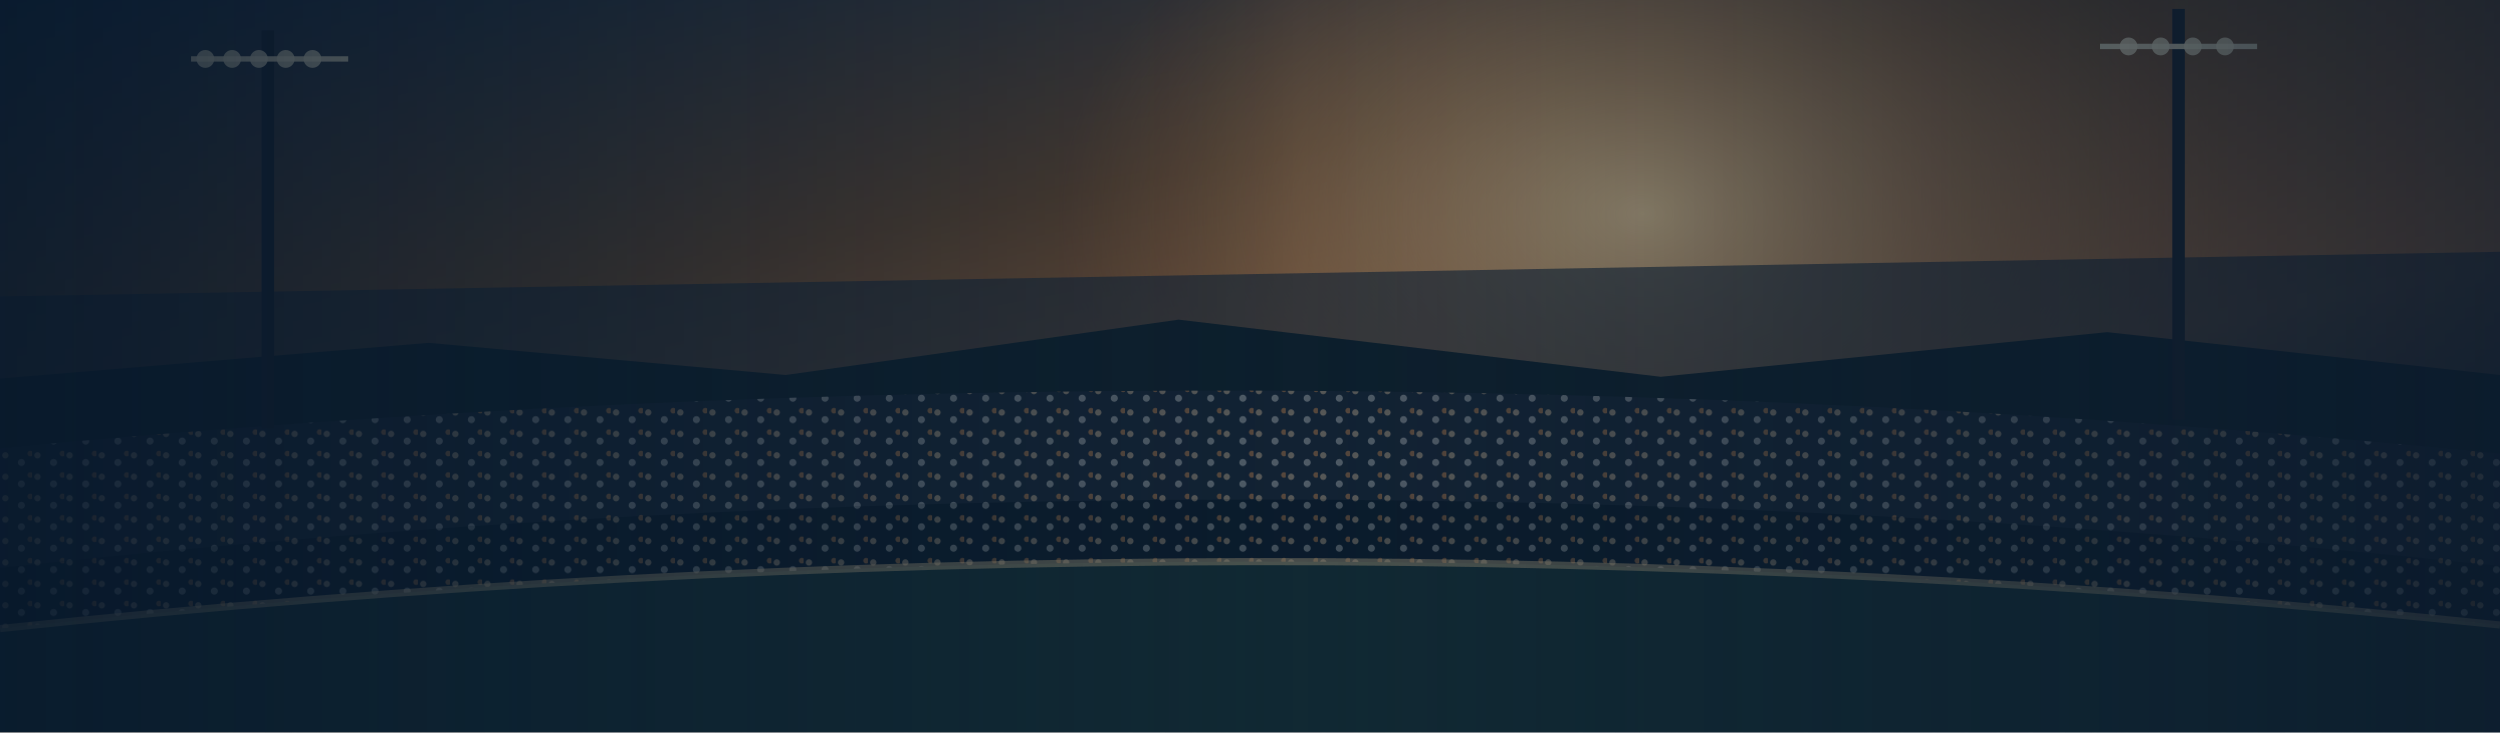
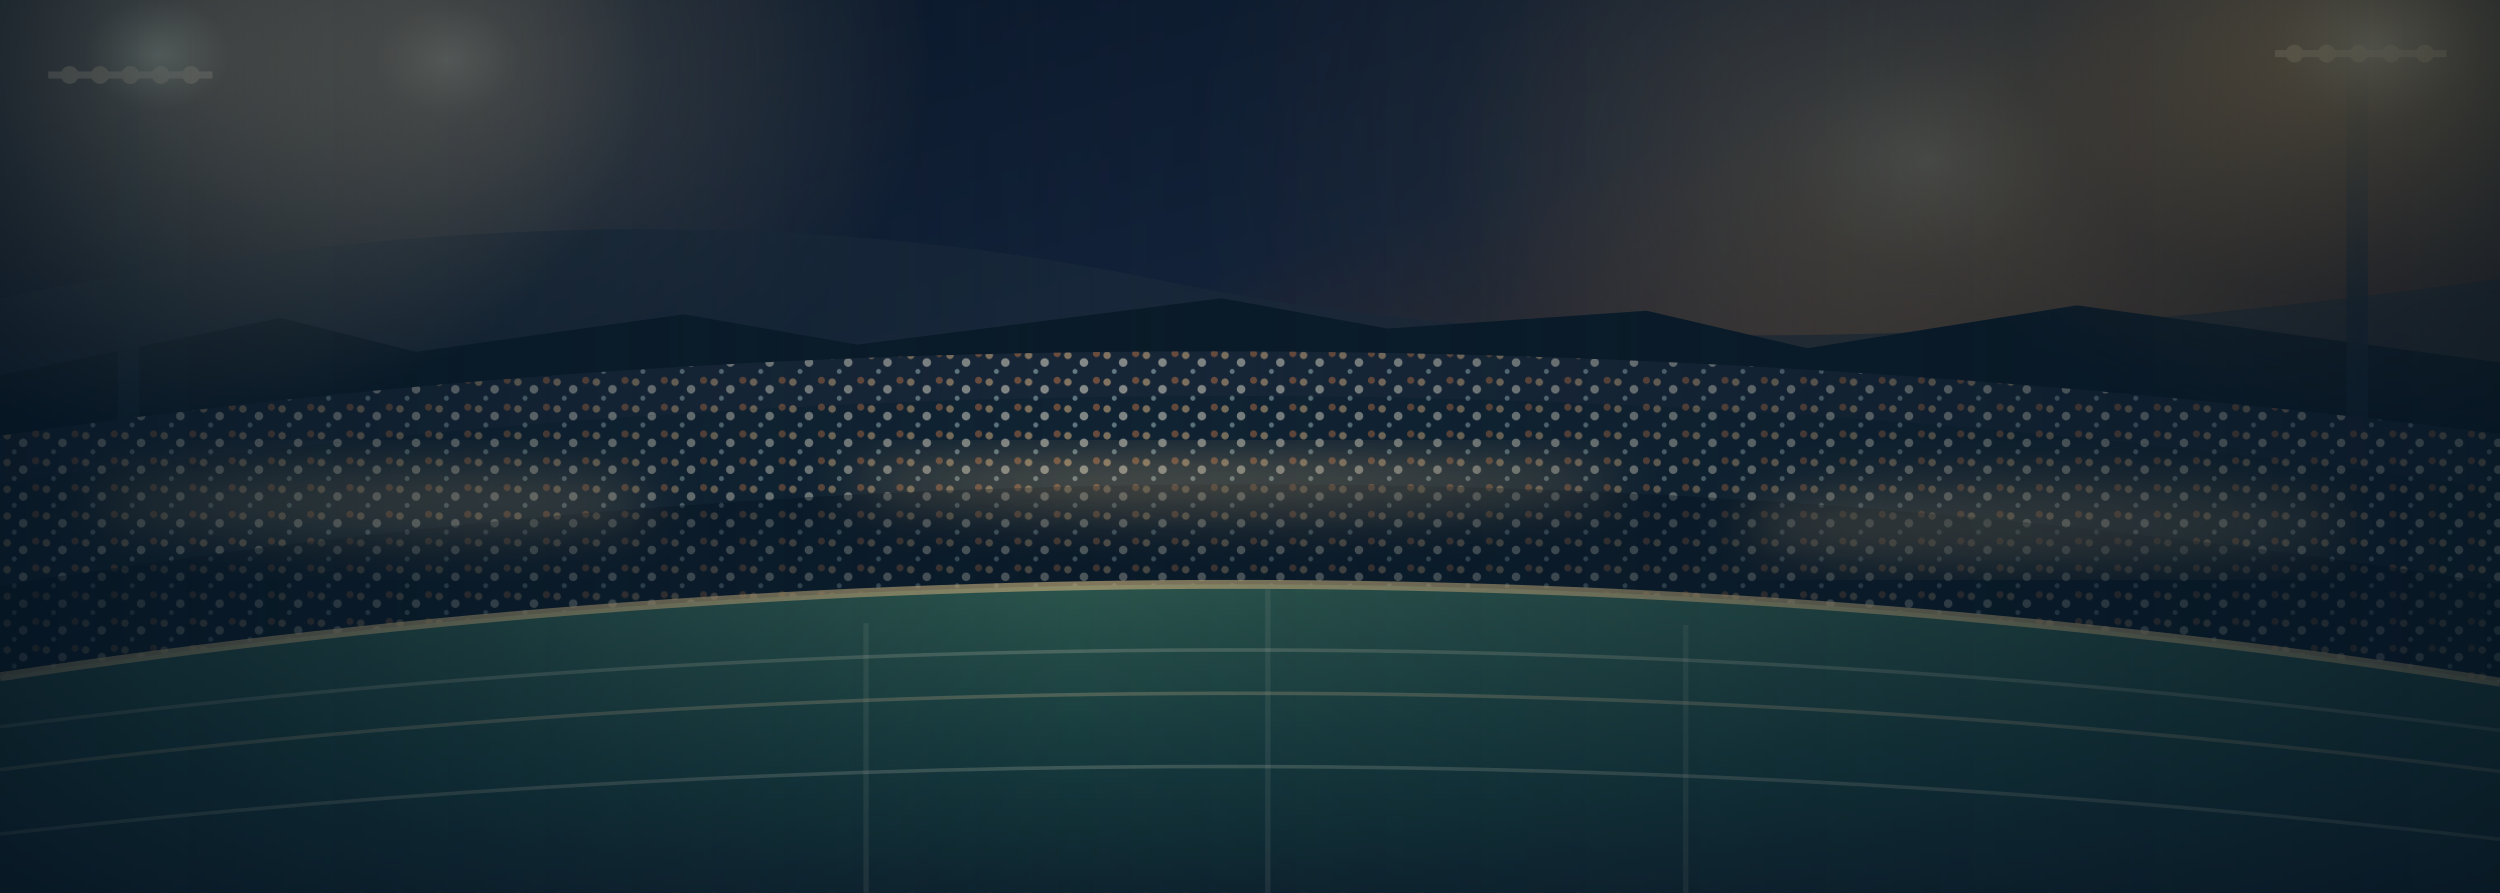
- <svg xmlns="http://www.w3.org/2000/svg" viewBox="0 0 1400 410" preserveAspectRatio="xMidYMid slice">
+ <svg xmlns="http://www.w3.org/2000/svg" viewBox="0 0 1400 500" preserveAspectRatio="xMidYMid slice" role="img" aria-label="Illustrated SEC stadium under Saturday night lights">
  <defs>
-     <linearGradient id="sky" x1="0" y1="0" x2=".65" y2="1">
-       <stop stop-color="#162942" />
-       <stop offset=".38" stop-color="#66462d" />
-       <stop offset=".71" stop-color="#be7844" />
-       <stop offset="1" stop-color="#15273c" />
+     <linearGradient id="sky" x1="0" y1="0" x2=".8" y2="1">
+       <stop stop-color="#071323" />
+       <stop offset=".42" stop-color="#122139" />
+       <stop offset=".74" stop-color="#50372c" />
+       <stop offset="1" stop-color="#091a2d" />
    </linearGradient>
-     <radialGradient id="sun">
-       <stop stop-color="#f9d8a0" stop-opacity=".85" />
-       <stop offset="1" stop-color="#b77845" stop-opacity="0" />
+     <radialGradient id="gold">
+       <stop stop-color="#ffe0a0" stop-opacity=".91" />
+       <stop offset=".19" stop-color="#f4ba68" stop-opacity=".65" />
+       <stop offset=".65" stop-color="#e69d4e" stop-opacity=".12" />
+       <stop offset="1" stop-color="#c18447" stop-opacity="0" />
    </radialGradient>
-     <linearGradient id="shade" x1="0" x2="1">
-       <stop stop-color="#08192c" stop-opacity=".88" />
-       <stop offset=".52" stop-color="#0c2031" stop-opacity=".34" />
-       <stop offset="1" stop-color="#0b1b2d" stop-opacity=".82" />
+     <radialGradient id="white">
+       <stop stop-color="#fff9d7" stop-opacity=".9" />
+       <stop offset=".15" stop-color="#f9d8ab" stop-opacity=".55" />
+       <stop offset="1" stop-color="#f0c88d" stop-opacity="0" />
+     </radialGradient>
+     <linearGradient id="field" x1="0" y1="0" x2="0" y2="1">
+       <stop stop-color="#2f5c50" />
+       <stop offset=".6" stop-color="#153b3d" />
+       <stop offset="1" stop-color="#0d242e" />
    </linearGradient>
-     <pattern id="crowd" width="18" height="12" patternUnits="userSpaceOnUse">
-       <circle cx="3" cy="3" r="1.8" fill="#e8c8a1" opacity=".75" />
-       <circle cx="12" cy="7" r="2" fill="#e5e5e2" opacity=".67" />
-       <circle cx="17" cy="2" r="1.6" fill="#cb864b" opacity=".85" />
+     <linearGradient id="vignette" x1="0" x2="1">
+       <stop stop-color="#061522" stop-opacity=".78" />
+       <stop offset=".43" stop-color="#112232" stop-opacity=".14" />
+       <stop offset="1" stop-color="#061522" stop-opacity=".75" />
+     </linearGradient>
+     <pattern id="fans" width="22" height="15" patternUnits="userSpaceOnUse">
+       <circle cx="4" cy="4" r="2.1" fill="#ecc18c" opacity=".75" />
+       <circle cx="13" cy="8" r="2.4" fill="#e6e1d0" opacity=".8" />
+       <circle cx="20" cy="3" r="2" fill="#b97045" opacity=".8" />
+       <circle cx="8" cy="13" r="1.4" fill="#b1d0d1" opacity=".75" />
    </pattern>
+     <filter id="blur">
+       <feGaussianBlur stdDeviation="14" />
+     </filter>
  </defs>
-   <rect width="1400" height="410" fill="url(#sky)" />
-   <ellipse cx="920" cy="120" rx="330" ry="220" fill="url(#sun)" />
-   <path d="M0 166 1400 141v93L0 274z" fill="#192638" opacity=".65" />
-   <g fill="#0d1e2a">
-     <path d="M0 212 240 192 440 210 660 179 930 211 1180 186 1400 210v200H0z" />
+   <rect width="1400" height="500" fill="url(#sky)" />
+   <ellipse cx="1080" cy="90" rx="420" ry="310" fill="url(#gold)" opacity=".48" />
+   <ellipse cx="250" cy="34" rx="270" ry="210" fill="url(#white)" opacity=".53" />
+   <path d="M0 167 Q350 95 650 157T1400 156v91H0Z" fill="#1b2a3a" opacity=".63" />
+   <path d="M0 210 157 178 233 197 383 176 480 193 684 167 777 184 922 174 1012 195 1163 171 1400 203v143H0Z" fill="#081927" />
+   <g opacity=".8">
+     <path d="M72 0V270M1320 0V260" stroke="#13283b" stroke-width="12" />
+     <path d="M27 42H119M1274 30H1370" stroke="#efe5d1" stroke-width="4" />
+     <g fill="#ffefc5">
+       <circle cx="39" cy="42" r="5" />
+       <circle cx="56" cy="42" r="5" />
+       <circle cx="73" cy="42" r="5" />
+       <circle cx="90" cy="42" r="5" />
+       <circle cx="107" cy="42" r="5" />
+       <circle cx="1285" cy="30" r="5" />
+       <circle cx="1303" cy="30" r="5" />
+       <circle cx="1321" cy="30" r="5" />
+       <circle cx="1339" cy="30" r="5" />
+       <circle cx="1358" cy="30" r="5" />
+     </g>
  </g>
-   <path d="M0 251Q700 185 1400 254v156H0z" fill="#152334" />
-   <path d="M0 251Q700 185 1400 254v156H0z" fill="url(#crowd)" opacity=".65" />
-   <path d="M0 318Q700 242 1400 317v93H0z" fill="#0a1929" />
-   <path d="M0 318Q700 242 1400 317v93H0z" fill="url(#crowd)" opacity=".55" />
-   <path d="M0 352Q700 278 1400 350v60H0z" fill="#132d34" />
-   <path d="M0 352Q700 278 1400 350" fill="none" stroke="#d2b78b" stroke-width="4" opacity=".46" />
-   <g stroke="#151e2b" stroke-width="7">
-     <path d="M150 17v223M1220 5v230" />
+   <ellipse cx="88" cy="31" rx="275" ry="210" fill="url(#white)" />
+   <ellipse cx="1330" cy="26" rx="300" ry="220" fill="url(#gold)" />
+   <path d="M0 244Q650 150 1400 243V500H0Z" fill="#182738" />
+   <path d="M0 244Q650 150 1400 243V500H0Z" fill="url(#fans)" opacity=".77" />
+   <path d="M0 271Q700 171 1400 274v226H0Z" fill="#0d2130" opacity=".75" />
+   <path d="M0 271Q700 171 1400 274v226H0Z" fill="url(#fans)" opacity=".66" />
+   <path d="M0 328Q700 215 1400 327v173H0Z" fill="#091927" />
+   <path d="M0 328Q700 215 1400 327v173H0Z" fill="url(#fans)" opacity=".42" />
+   <path d="M0 379Q700 274 1400 382v118H0Z" fill="url(#field)" />
+   <path d="M0 379Q700 274 1400 382" stroke="#ddbe83" stroke-width="5" opacity=".65" fill="none" />
+   <path d="M0 407Q700 320 1400 409M0 467Q700 390 1400 470" stroke="#f2e6cb" stroke-width="2" opacity=".22" fill="none" />
+   <path d="M710 330V500M485 349V500M944 350V500" stroke="#f3ebdb" stroke-width="3" opacity=".1" fill="none" />
+   <path d="M0 431Q700 345 1400 432" stroke="#bdac87" stroke-width="2" opacity=".36" fill="none" />
+   <g opacity=".31" filter="url(#blur)" fill="#facd8d">
+     <ellipse cx="206" cy="281" rx="160" ry="21" />
+     <ellipse cx="1145" cy="293" rx="170" ry="25" />
+     <ellipse cx="690" cy="270" rx="220" ry="17" />
  </g>
-   <g stroke="#e6dabc" stroke-width="3" fill="#fff4d6">
-     <path d="M107 33h88M1176 26h88" />
-   </g>
-   <g fill="#fff2cf" opacity=".8">
-     <circle cx="115" cy="33" r="5" />
-     <circle cx="130" cy="33" r="5" />
-     <circle cx="145" cy="33" r="5" />
-     <circle cx="160" cy="33" r="5" />
-     <circle cx="175" cy="33" r="5" />
-     <circle cx="1192" cy="26" r="5" />
-     <circle cx="1210" cy="26" r="5" />
-     <circle cx="1228" cy="26" r="5" />
-     <circle cx="1246" cy="26" r="5" />
-   </g>
-   <rect width="1400" height="410" fill="url(#shade)" />
+   <rect width="1400" height="500" fill="url(#vignette)" />
</svg>
